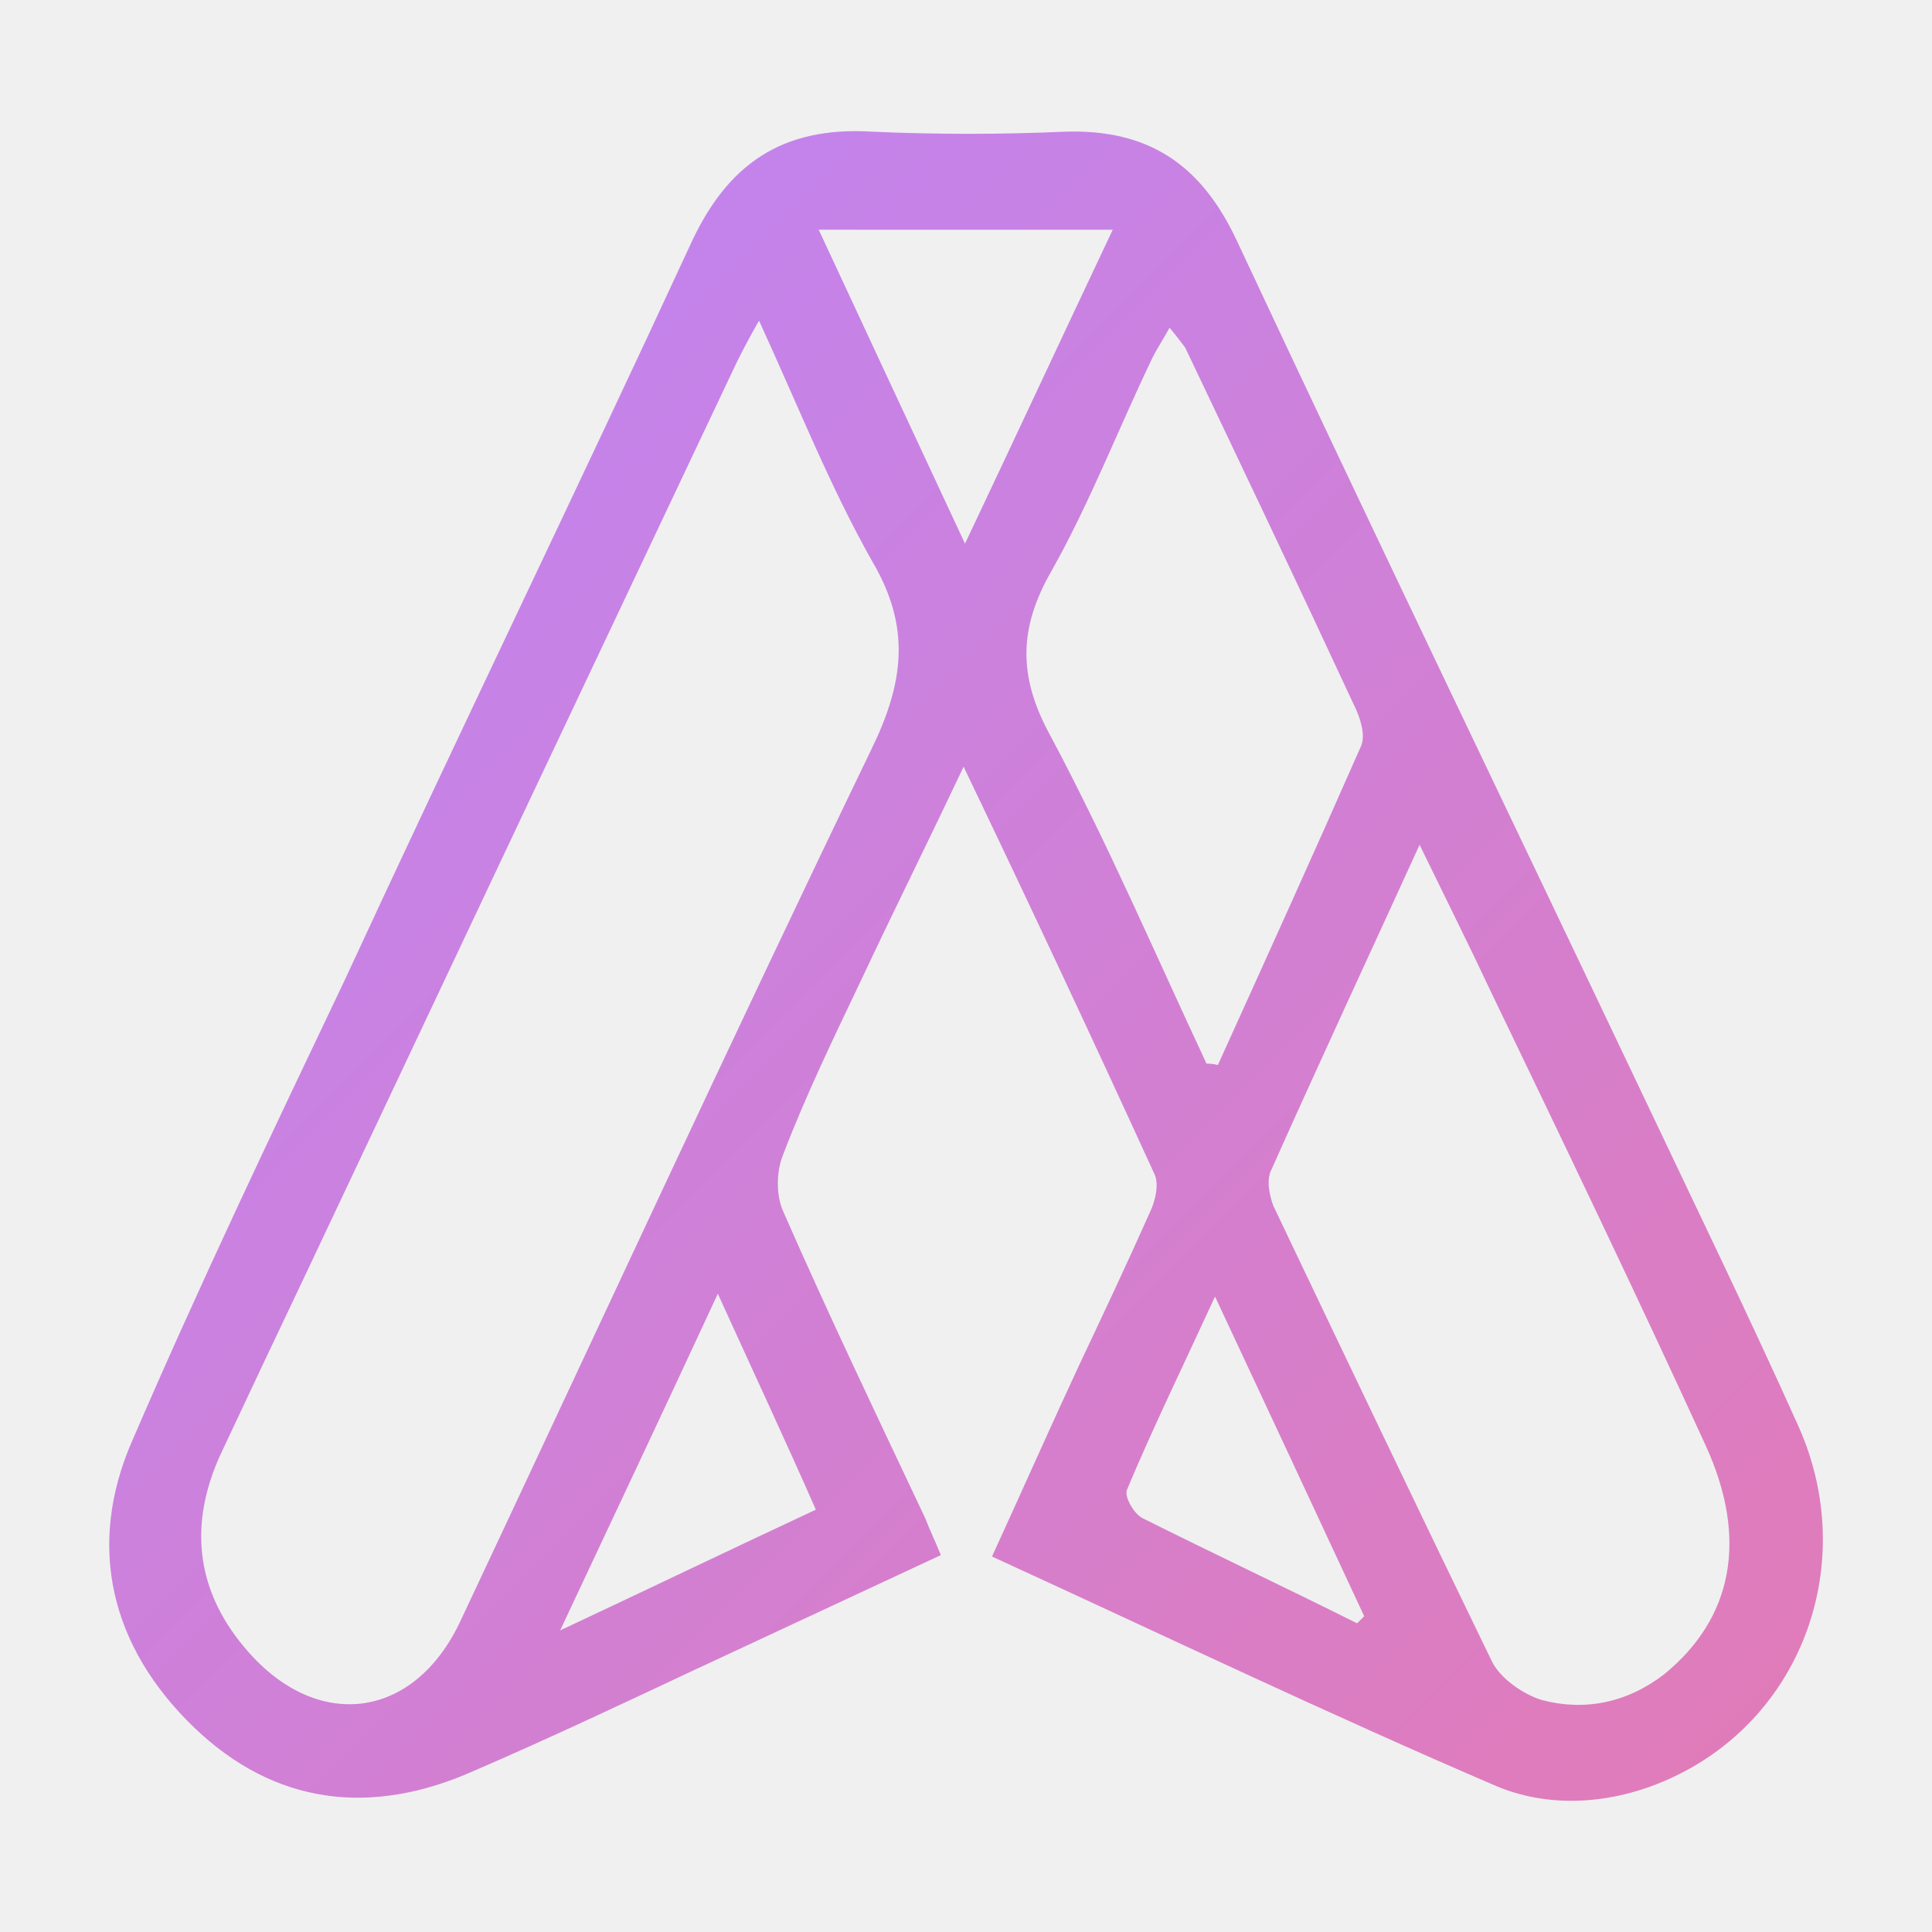
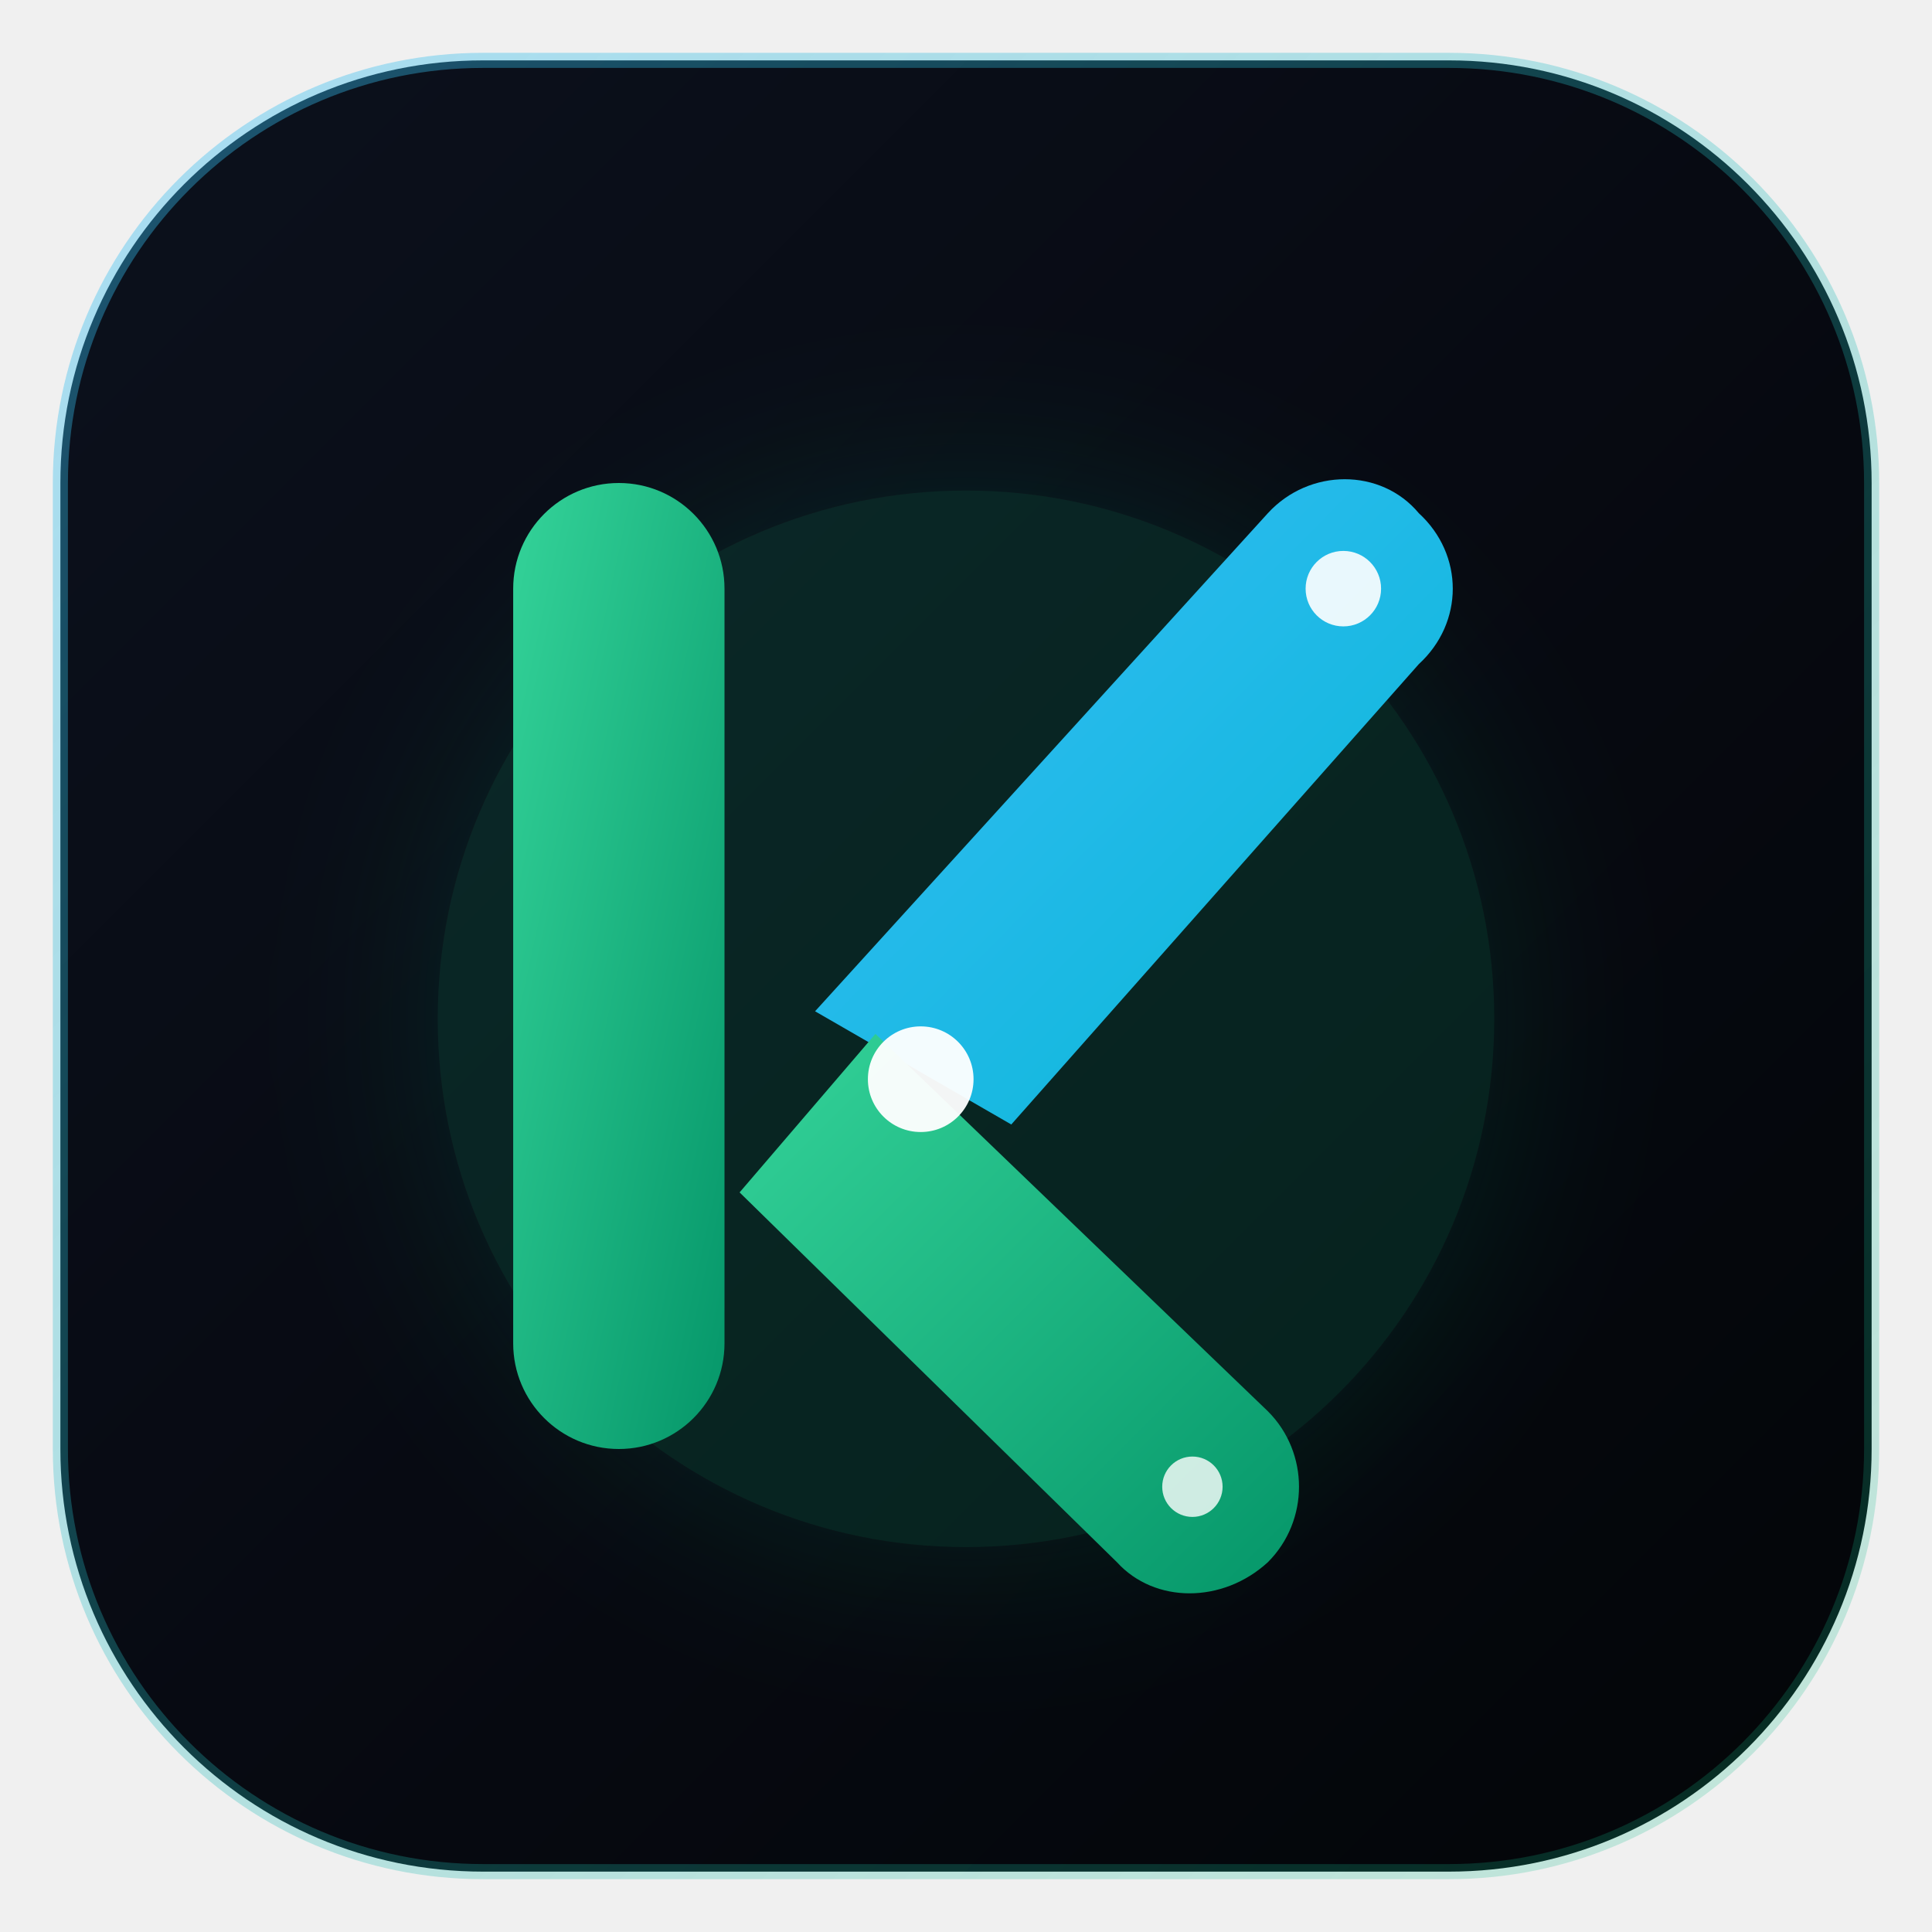
- <svg xmlns="http://www.w3.org/2000/svg" viewBox="-1.43 12.03 136 136">
+ <svg xmlns="http://www.w3.org/2000/svg" viewBox="0 0 512 512">
  <defs>
-     <linearGradient id="g" x1="0%" y1="0%" x2="100%" y2="100%">
-       <stop offset="0%" stop-color="#bc85f8" />
-       <stop offset="100%" stop-color="#e27bb7" />
+     <linearGradient id="bgGrad" x1="0%" y1="0%" x2="100%" y2="100%">
+       <stop offset="0%" stop-color="#0c111d" />
+       <stop offset="50%" stop-color="#070a12" />
+       <stop offset="100%" stop-color="#030508" />
    </linearGradient>
+     <linearGradient id="cyanGrad" x1="0%" y1="0%" x2="100%" y2="100%">
+       <stop offset="0%" stop-color="#38bdf8" />
+       <stop offset="100%" stop-color="#06b6d4" />
+     </linearGradient>
+     <linearGradient id="emeraldGrad" x1="0%" y1="0%" x2="100%" y2="100%">
+       <stop offset="0%" stop-color="#34d399" />
+       <stop offset="100%" stop-color="#059669" />
+     </linearGradient>
+     <linearGradient id="borderGrad" x1="0%" y1="0%" x2="100%" y2="100%">
+       <stop offset="0%" stop-color="rgba(56, 189, 248, 0.4)" />
+       <stop offset="100%" stop-color="rgba(16, 185, 129, 0.2)" />
+     </linearGradient>
+     <filter id="glow" x="-20%" y="-20%" width="140%" height="140%">
+       <feGaussianBlur stdDeviation="24" result="blur" />
+       <feComposite in="SourceGraphic" in2="blur" operator="over" />
+     </filter>
  </defs>
-   <path fill-rule="evenodd" fill="url(#g)" d="m64.8 121.5c-6 2.8-11.8 5.5-17.6 8.2-5.1 2.4-10.2 4.8-15.3 7-7.2 3.2-14 2.4-19.7-3.1-5.8-5.6-7.6-12.7-4.3-20.2 4.7-10.9 9.8-21.6 14.9-32.3 8-17.3 16.3-34.4 24.3-51.7 2.6-5.8 6.5-8.5 12.9-8.1 4.5 0.2 9 0.2 13.5 0 5.9-0.2 9.6 2.3 12.1 7.6 9.5 20.3 19.2 40.4 28.8 60.6 3.6 7.6 7.3 15.2 10.8 23 4.2 9.5 0.3 20.3-8.8 24.6-4 1.9-8.5 2.3-12.4 0.7-11.9-5.1-23.6-10.7-35.6-16.2 2.2-4.8 4.1-9.1 6.1-13.4 1.7-3.6 3.4-7.2 5-10.8 0.4-0.8 0.7-2.1 0.3-2.8-4.3-9.4-8.7-18.8-13.4-28.6-2.5 5.3-4.9 10.1-7.2 15-1.9 4-3.9 8.1-5.5 12.3-0.5 1.2-0.5 2.9 0 4 3.2 7.3 6.6 14.4 10 21.6 0.3 0.8 0.7 1.6 1.1 2.6zm-12.8-86.9c-0.8 1.4-1.2 2.2-1.6 3q-15.2 32.1-30.3 64.1-3 6.3-6 12.7c-2.2 4.8-1.8 9.4 1.6 13.5 5 6.1 12 5.3 15.3-1.8 9.6-20.4 19.1-41 28.9-61.3 2.3-4.7 2.8-8.6 0.1-13.2-3-5.3-5.2-10.9-8-17zm46.5 36.9c-3.7 8.1-7.1 15.4-10.4 22.8-0.4 0.7-0.2 1.8 0.1 2.6 5.1 10.7 10.2 21.4 15.4 32.1 0.6 1.2 2.2 2.3 3.5 2.7 3 0.8 6 0.2 8.6-1.8 4.8-3.9 6-9.5 2.9-16.2-4.9-10.7-10-21.3-15.1-31.9-1.5-3.2-3.1-6.4-5-10.3zm-15 15.4q0.4 0 0.8 0.1c3.4-7.5 6.8-15 10.1-22.5 0.3-0.8-0.1-2-0.5-2.8-3.9-8.4-7.9-16.8-11.9-25.2-0.3-0.4-0.6-0.8-1.1-1.4-0.5 0.9-0.9 1.5-1.2 2.1-2.4 5-4.4 10.2-7.1 15-2.3 4-2.4 7.4-0.1 11.6 4 7.5 7.4 15.4 11 23.1zm-17-36.6c3.6-7.6 6.9-14.7 10.4-22.1-7.1 0-13.6 0-20.7 0 3.5 7.5 6.7 14.4 10.3 22.1zm-17.4 52.8c-3.8 8.2-7.3 15.6-11.1 23.7 6.4-3 12-5.7 18-8.5-2.2-5-4.4-9.7-6.9-15.2zm45 23.2q0.3-0.3 0.5-0.5c-3.4-7.3-6.8-14.6-10.5-22.5-2.3 5-4.4 9.3-6.2 13.6-0.2 0.5 0.5 1.7 1.1 2 5 2.5 10.1 4.9 15.1 7.4z" />
+   <rect x="16" y="16" width="480" height="480" rx="112" ry="112" fill="url(#bgGrad)" />
+   <rect x="16" y="16" width="480" height="480" rx="112" ry="112" fill="none" stroke="url(#borderGrad)" stroke-width="4" />
+   <circle cx="256" cy="270" r="140" fill="#10b981" opacity="0.15" filter="url(#glow)" />
+   <rect x="136" y="128" width="56" height="256" rx="28" fill="url(#emeraldGrad)" />
+   <path d="M 216 268 L 336 136 C 347 124 366 124 376 136 C 388 147 388 165 376 176 L 268 298 Z" fill="url(#cyanGrad)" />
+   <path d="M 232 274 L 336 374 C 347 385 347 403 336 414 C 324 425 306 425 296 414 L 196 316 Z" fill="url(#emeraldGrad)" />
+   <circle cx="244" cy="286" r="14" fill="#ffffff" opacity="0.95" />
+   <circle cx="356" cy="156" r="10" fill="#ffffff" opacity="0.9" />
+   <circle cx="316" cy="394" r="8" fill="#ffffff" opacity="0.8" />
</svg>
